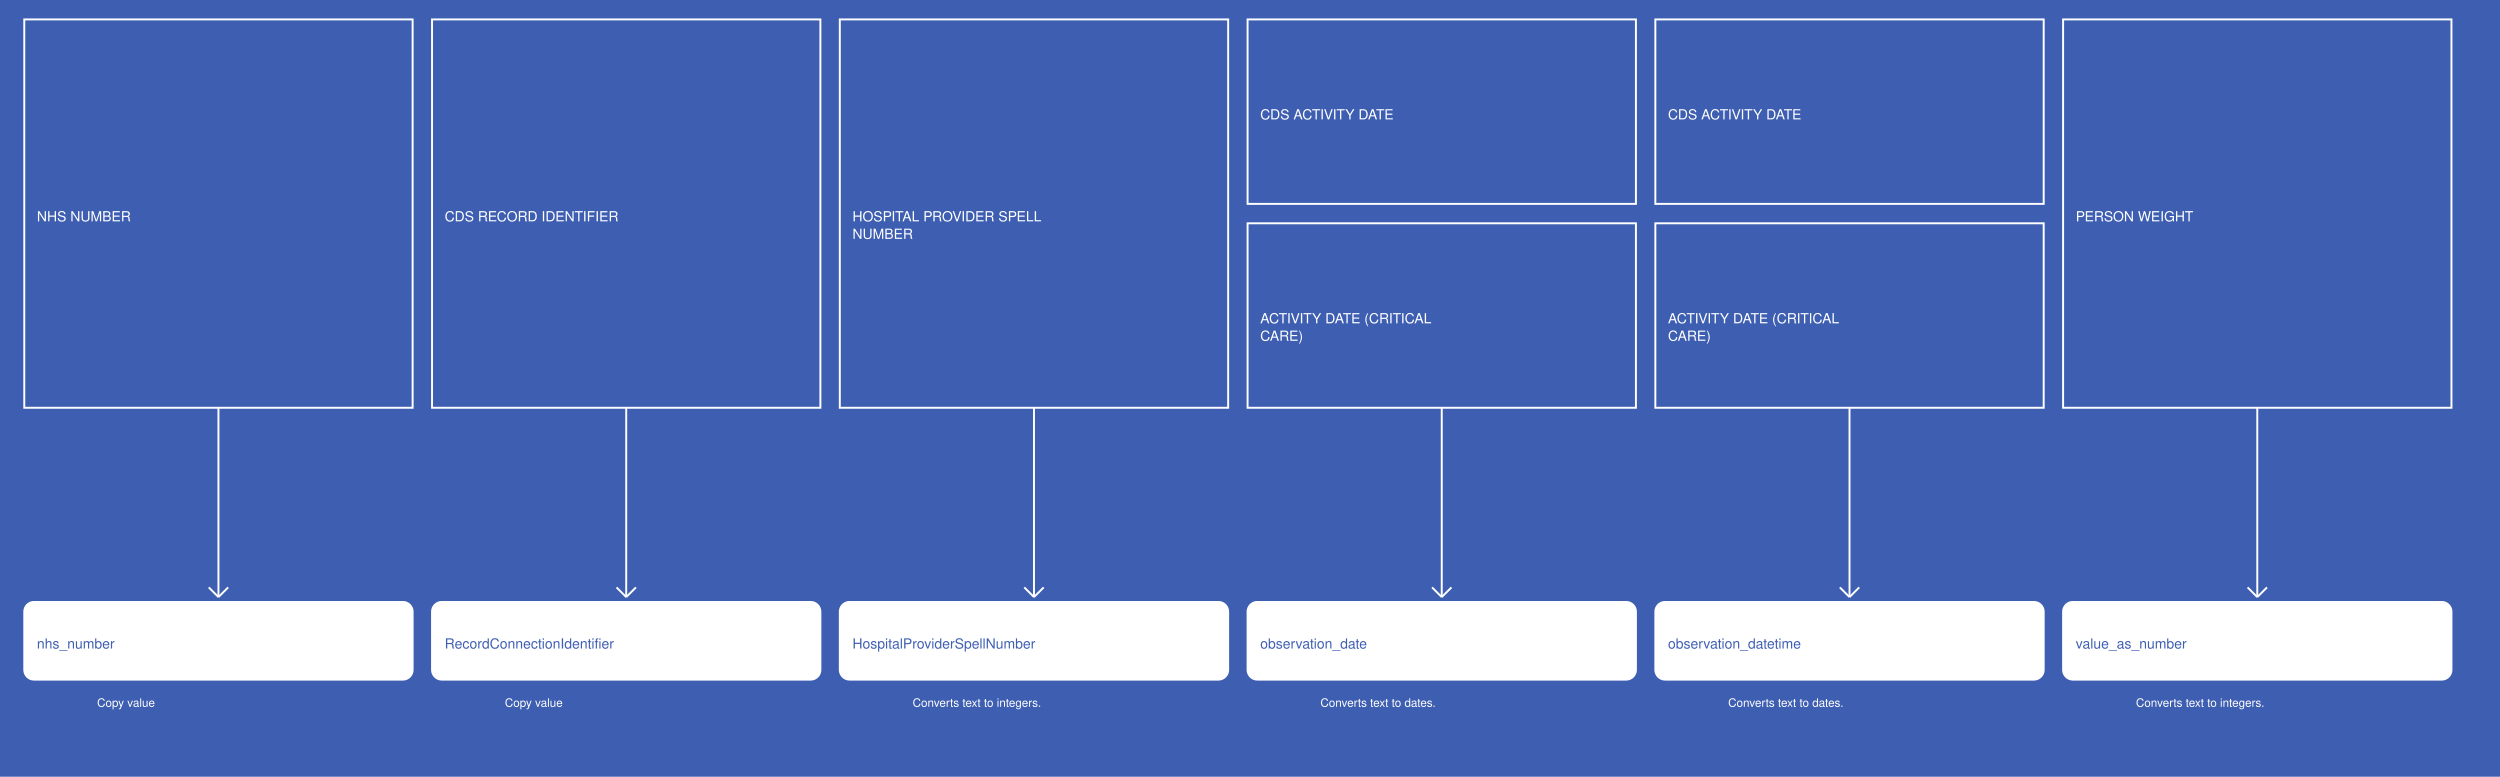
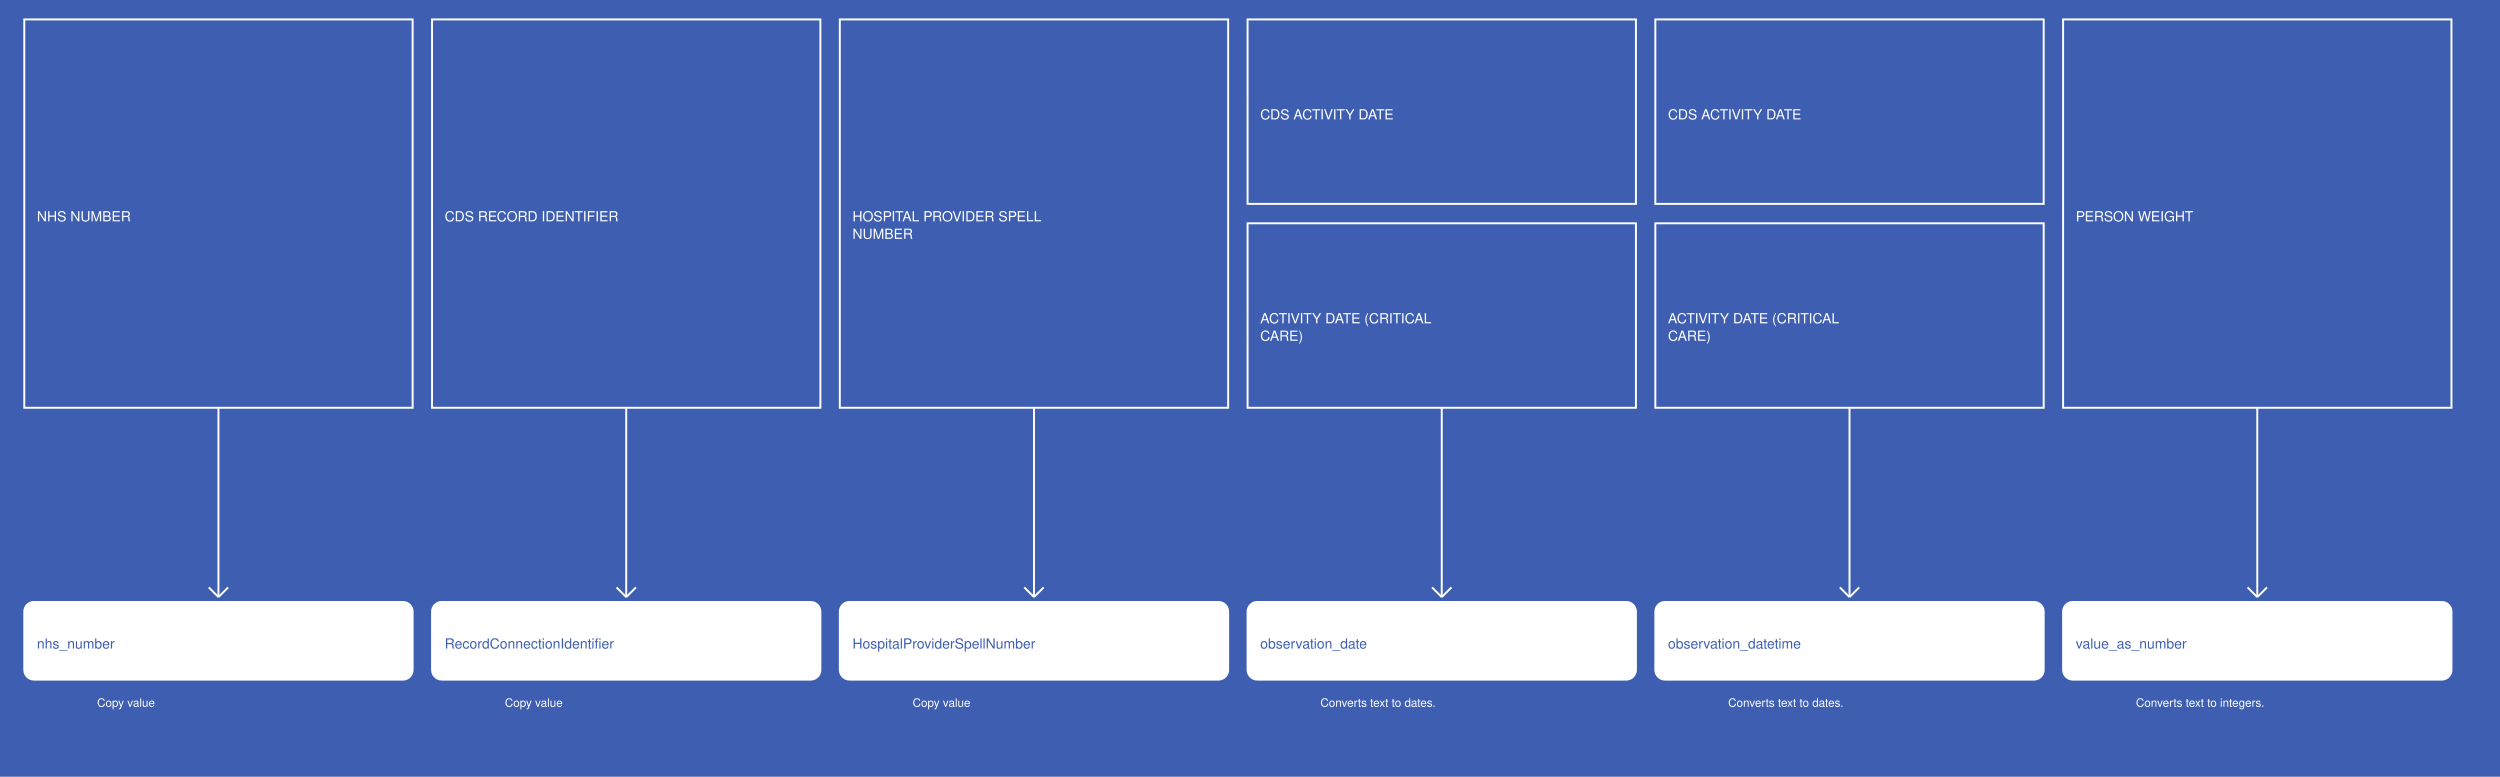
<svg xmlns="http://www.w3.org/2000/svg" width="2575" height="800">
  <rect width="100%" height="100%" fill="#3E5EB2" />
  <g>
    <rect x="25" y="20" width="400" height="400" fill="#3E5EB2" stroke="white" stroke-width="2" />
    <text x="38" y="228" fill="white" font-family="Helvetica" font-size="1.2em" text-anchor="start">NHS NUMBER</text>
  </g>
  <g>
    <line x1="225" y1="420" x2="225" y2="615" stroke="white" stroke-width="2" />
    <line x1="215" y1="605" x2="225" y2="615" stroke="white" stroke-width="2" />
    <line x1="235" y1="605" x2="225" y2="615" stroke="white" stroke-width="2" />
    <text x="100" y="728" fill="white" font-size="1em" font-family="Helvetica">Copy value</text>
  </g>
  <g>
    <rect x="25" y="620" width="400" height="80" fill="white" stroke="white" stroke-width="2" rx="10" />
    <text x="38" y="668" fill="#3E5EB2" font-family="Helvetica" font-size="1.2em" text-anchor="start">nhs_number</text>
  </g>
  <g>
    <rect x="445" y="20" width="400" height="400" fill="#3E5EB2" stroke="white" stroke-width="2" />
    <text x="458" y="228" fill="white" font-family="Helvetica" font-size="1.2em" text-anchor="start">CDS RECORD IDENTIFIER</text>
  </g>
  <g>
    <line x1="645" y1="420" x2="645" y2="615" stroke="white" stroke-width="2" />
    <line x1="635" y1="605" x2="645" y2="615" stroke="white" stroke-width="2" />
    <line x1="655" y1="605" x2="645" y2="615" stroke="white" stroke-width="2" />
    <text x="520" y="728" fill="white" font-size="1em" font-family="Helvetica">Copy value</text>
  </g>
  <g>
    <rect x="445" y="620" width="400" height="80" fill="white" stroke="white" stroke-width="2" rx="10" />
    <text x="458" y="668" fill="#3E5EB2" font-family="Helvetica" font-size="1.2em" text-anchor="start">RecordConnectionIdentifier</text>
  </g>
  <g>
    <rect x="865" y="20" width="400" height="400" fill="#3E5EB2" stroke="white" stroke-width="2" />
    <text x="878" y="228" fill="white" font-family="Helvetica" font-size="1.2em" text-anchor="start">HOSPITAL PROVIDER SPELL</text>
    <text x="878" y="246" fill="white" font-family="Helvetica" font-size="1.2em" text-anchor="start">NUMBER</text>
  </g>
  <g>
    <line x1="1065" y1="420" x2="1065" y2="615" stroke="white" stroke-width="2" />
    <line x1="1055" y1="605" x2="1065" y2="615" stroke="white" stroke-width="2" />
    <line x1="1075" y1="605" x2="1065" y2="615" stroke="white" stroke-width="2" />
-     <text x="940" y="728" fill="white" font-size="1em" font-family="Helvetica">Converts text to integers.</text>
+     <text x="940" y="728" fill="white" font-size="1em" font-family="Helvetica">Copy value</text>
  </g>
  <g>
    <rect x="865" y="620" width="400" height="80" fill="white" stroke="white" stroke-width="2" rx="10" />
    <text x="878" y="668" fill="#3E5EB2" font-family="Helvetica" font-size="1.2em" text-anchor="start">HospitalProviderSpellNumber</text>
  </g>
  <g>
    <rect x="1285" y="20" width="400" height="190" fill="#3E5EB2" stroke="white" stroke-width="2" />
    <text x="1298" y="123" fill="white" font-family="Helvetica" font-size="1.2em" text-anchor="start">CDS ACTIVITY DATE</text>
  </g>
  <g>
    <rect x="1285" y="230" width="400" height="190" fill="#3E5EB2" stroke="white" stroke-width="2" />
    <text x="1298" y="333" fill="white" font-family="Helvetica" font-size="1.2em" text-anchor="start">ACTIVITY DATE (CRITICAL</text>
    <text x="1298" y="351" fill="white" font-family="Helvetica" font-size="1.2em" text-anchor="start">CARE)</text>
  </g>
  <g>
    <line x1="1485" y1="420" x2="1485" y2="615" stroke="white" stroke-width="2" />
    <line x1="1475" y1="605" x2="1485" y2="615" stroke="white" stroke-width="2" />
    <line x1="1495" y1="605" x2="1485" y2="615" stroke="white" stroke-width="2" />
    <text x="1360" y="728" fill="white" font-size="1em" font-family="Helvetica">Converts text to dates.</text>
  </g>
  <g>
    <rect x="1285" y="620" width="400" height="80" fill="white" stroke="white" stroke-width="2" rx="10" />
    <text x="1298" y="668" fill="#3E5EB2" font-family="Helvetica" font-size="1.2em" text-anchor="start">observation_date</text>
  </g>
  <g>
    <rect x="1705" y="20" width="400" height="190" fill="#3E5EB2" stroke="white" stroke-width="2" />
    <text x="1718" y="123" fill="white" font-family="Helvetica" font-size="1.2em" text-anchor="start">CDS ACTIVITY DATE</text>
  </g>
  <g>
    <rect x="1705" y="230" width="400" height="190" fill="#3E5EB2" stroke="white" stroke-width="2" />
    <text x="1718" y="333" fill="white" font-family="Helvetica" font-size="1.2em" text-anchor="start">ACTIVITY DATE (CRITICAL</text>
    <text x="1718" y="351" fill="white" font-family="Helvetica" font-size="1.2em" text-anchor="start">CARE)</text>
  </g>
  <g>
    <line x1="1905" y1="420" x2="1905" y2="615" stroke="white" stroke-width="2" />
    <line x1="1895" y1="605" x2="1905" y2="615" stroke="white" stroke-width="2" />
    <line x1="1915" y1="605" x2="1905" y2="615" stroke="white" stroke-width="2" />
    <text x="1780" y="728" fill="white" font-size="1em" font-family="Helvetica">Converts text to dates.</text>
  </g>
  <g>
    <rect x="1705" y="620" width="400" height="80" fill="white" stroke="white" stroke-width="2" rx="10" />
    <text x="1718" y="668" fill="#3E5EB2" font-family="Helvetica" font-size="1.2em" text-anchor="start">observation_datetime</text>
  </g>
  <g>
    <rect x="2125" y="20" width="400" height="400" fill="#3E5EB2" stroke="white" stroke-width="2" />
    <text x="2138" y="228" fill="white" font-family="Helvetica" font-size="1.2em" text-anchor="start">PERSON WEIGHT</text>
  </g>
  <g>
    <line x1="2325" y1="420" x2="2325" y2="615" stroke="white" stroke-width="2" />
    <line x1="2315" y1="605" x2="2325" y2="615" stroke="white" stroke-width="2" />
    <line x1="2335" y1="605" x2="2325" y2="615" stroke="white" stroke-width="2" />
    <text x="2200" y="728" fill="white" font-size="1em" font-family="Helvetica">Converts text to integers.</text>
  </g>
  <g>
    <rect x="2125" y="620" width="400" height="80" fill="white" stroke="white" stroke-width="2" rx="10" />
    <text x="2138" y="668" fill="#3E5EB2" font-family="Helvetica" font-size="1.2em" text-anchor="start">value_as_number</text>
  </g>
</svg>
